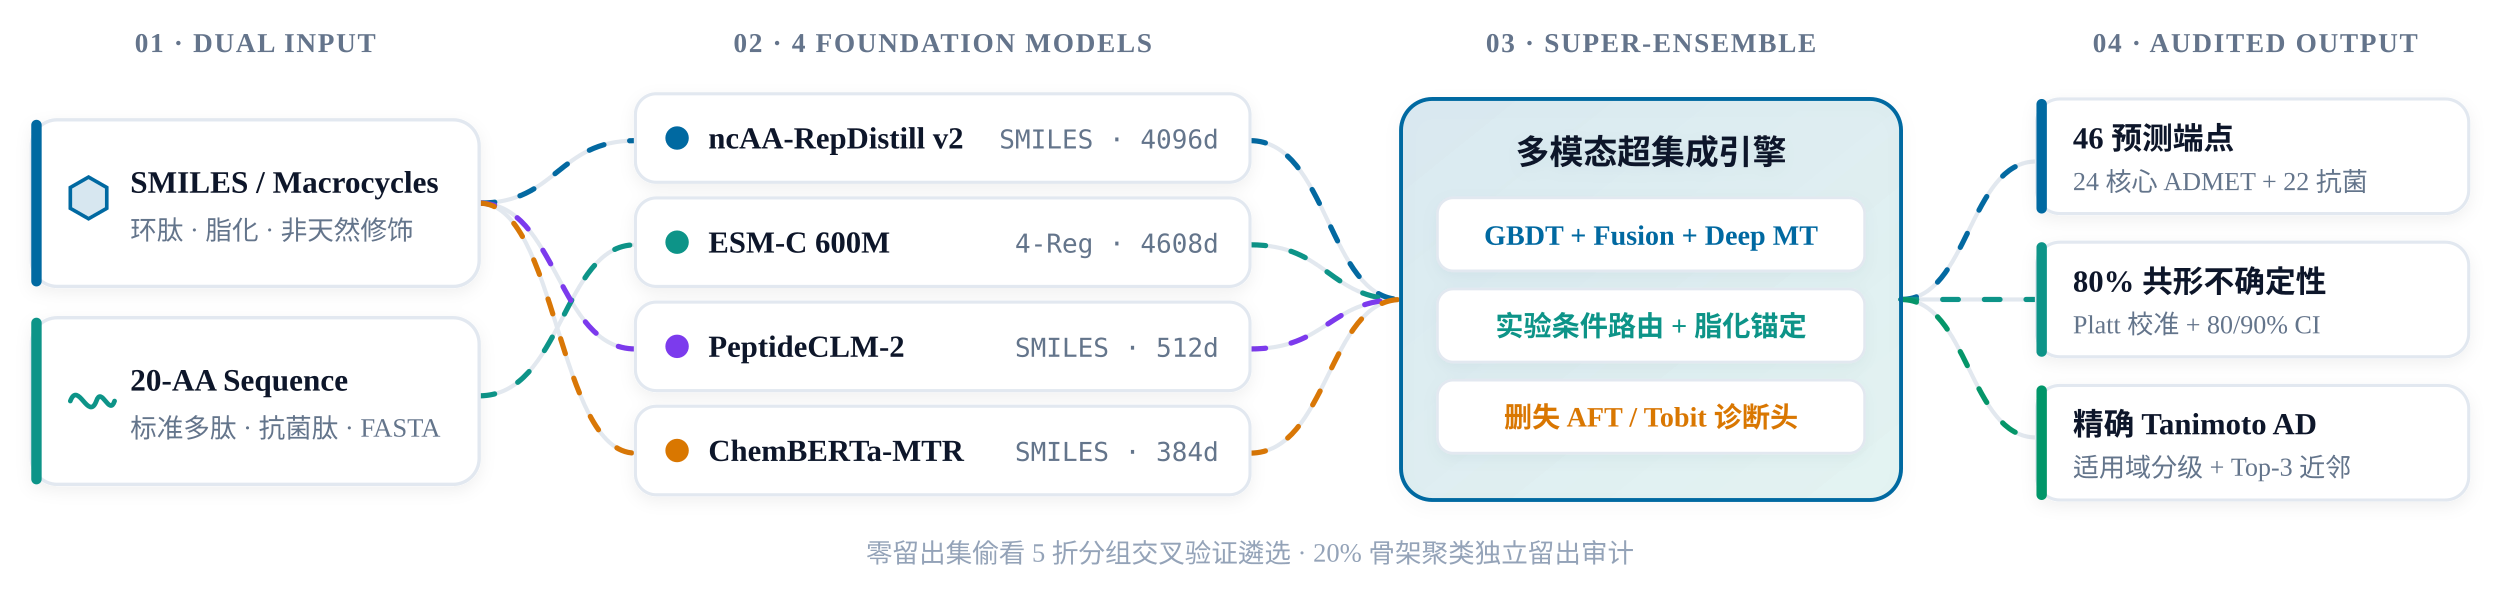
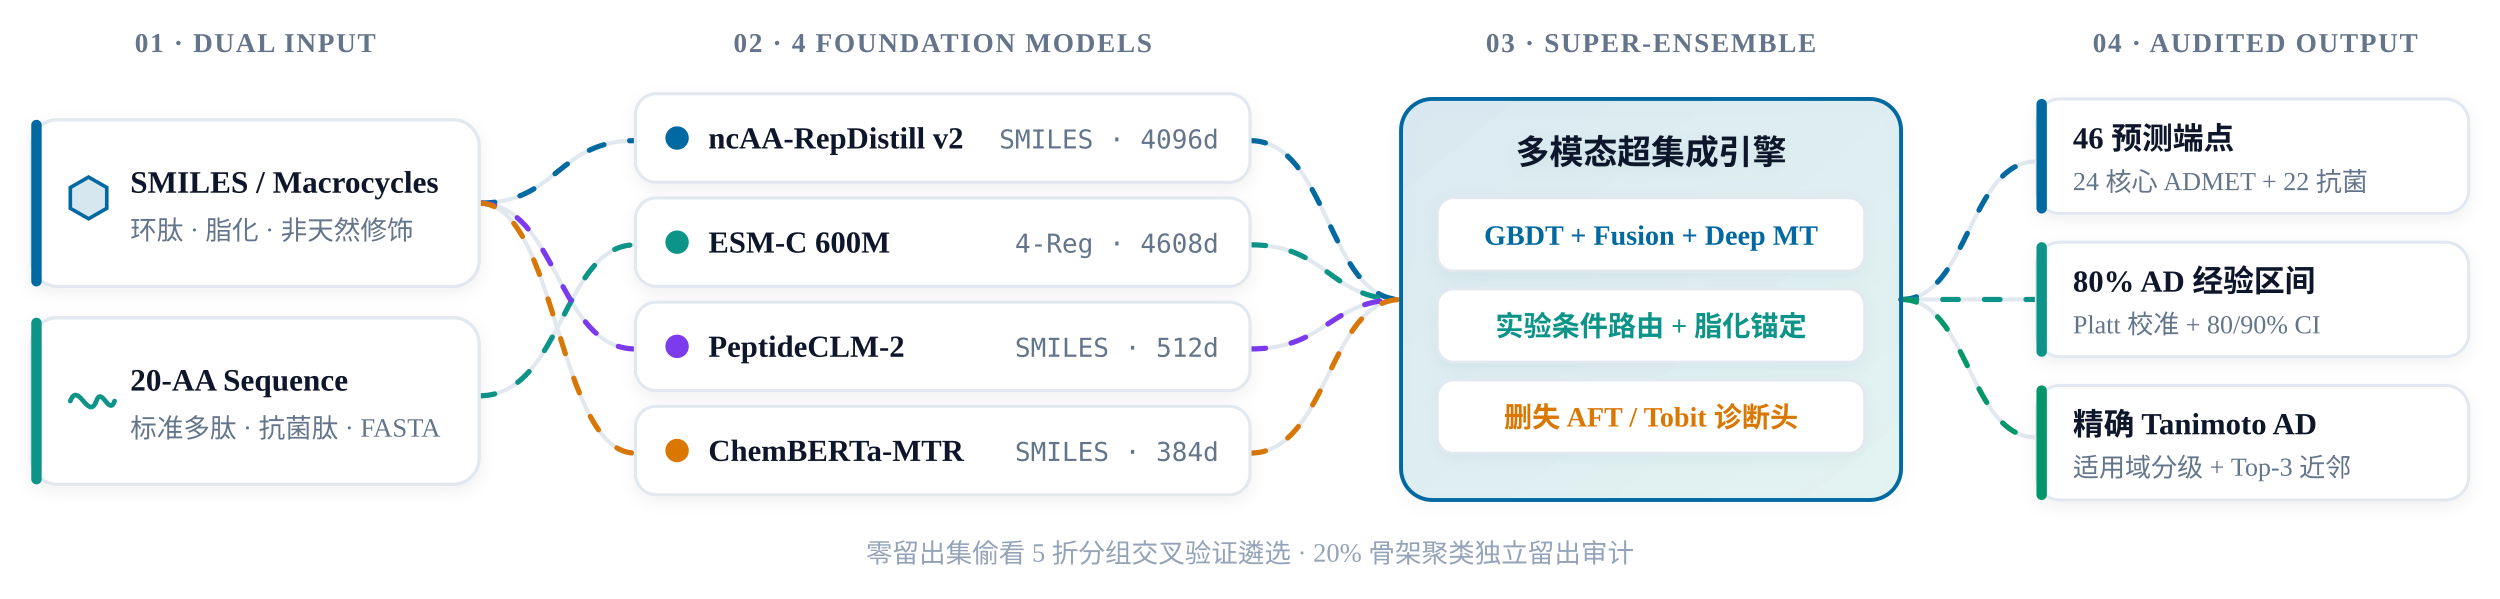
<svg xmlns="http://www.w3.org/2000/svg" viewBox="0 0 960 230" width="960" height="230" role="img" aria-label="4-Foundation-Model Peptide Super-Ensemble Architecture Pipeline" class="arch-flow-svg">
  <defs>
    <linearGradient id="stage3Grad" x1="0%" y1="0%" x2="100%" y2="100%">
      <stop offset="0%" stop-color="var(--cobalt, #0369A1)" stop-opacity="0.14" />
      <stop offset="100%" stop-color="var(--teal, #0D9488)" stop-opacity="0.10" />
    </linearGradient>
    <filter id="nodeShadow" x="-8%" y="-12%" width="116%" height="130%">
      <feDropShadow dx="0" dy="2" stdDeviation="3" flood-color="#0F172A" flood-opacity="0.06" />
    </filter>
  </defs>
  <g font-size="10.5" font-weight="700" letter-spacing="0.06em" fill="var(--ink-muted, #64748B)">
    <text x="98" y="20" text-anchor="middle" data-svg-i18n="arch_s1">01 · DUAL INPUT</text>
    <text x="362" y="20" text-anchor="middle" data-svg-i18n="arch_s2">02 · 4 FOUNDATION MODELS</text>
    <text x="634" y="20" text-anchor="middle" data-svg-i18n="arch_s3">03 · SUPER-ENSEMBLE</text>
    <text x="866" y="20" text-anchor="middle" data-svg-i18n="arch_s4">04 · AUDITED OUTPUT</text>
  </g>
  <g fill="none" stroke="var(--border-strong, #CBD5E1)" stroke-width="1.6" opacity="0.55">
    <path d="M 184 78 C 214 78, 214 54, 244 54" />
    <path d="M 184 78 C 214 78, 214 134, 244 134" />
    <path d="M 184 78 C 214 78, 214 174, 244 174" />
    <path d="M 184 152 C 216 152, 216 94, 244 94" />
    <path d="M 480 54 C 510 54, 510 115, 538 115" />
    <path d="M 480 94 C 510 94, 510 115, 538 115" />
    <path d="M 480 134 C 510 134, 510 115, 538 115" />
    <path d="M 480 174 C 510 174, 510 115, 538 115" />
    <path d="M 730 115 C 756 115, 756 62, 782 62" />
    <path d="M 730 115 L 782 115" />
    <path d="M 730 115 C 756 115, 756 168, 782 168" />
  </g>
  <g fill="none" stroke-width="2" stroke-linecap="round" stroke-dasharray="6 10">
    <path class="flow-pulse" d="M 184 78 C 214 78, 214 54, 244 54" stroke="var(--cobalt, #0369A1)" />
    <path class="flow-pulse flow-delay-1" d="M 184 152 C 216 152, 216 94, 244 94" stroke="var(--teal, #0D9488)" />
    <path class="flow-pulse flow-delay-2" d="M 184 78 C 214 78, 214 134, 244 134" stroke="var(--violet, #7C3AED)" />
    <path class="flow-pulse flow-delay-3" d="M 184 78 C 214 78, 214 174, 244 174" stroke="var(--amber, #D97706)" />
    <path class="flow-pulse flow-delay-1" d="M 480 54 C 510 54, 510 115, 538 115" stroke="var(--cobalt, #0369A1)" />
    <path class="flow-pulse flow-delay-2" d="M 480 94 C 510 94, 510 115, 538 115" stroke="var(--teal, #0D9488)" />
    <path class="flow-pulse flow-delay-3" d="M 480 134 C 510 134, 510 115, 538 115" stroke="var(--violet, #7C3AED)" />
    <path class="flow-pulse" d="M 480 174 C 510 174, 510 115, 538 115" stroke="var(--amber, #D97706)" />
    <path class="flow-pulse flow-delay-2" d="M 730 115 C 756 115, 756 62, 782 62" stroke="var(--cobalt, #0369A1)" />
    <path class="flow-pulse flow-delay-1" d="M 730 115 L 782 115" stroke="var(--teal, #0D9488)" />
    <path class="flow-pulse flow-delay-3" d="M 730 115 C 756 115, 756 168, 782 168" stroke="var(--emerald, #059669)" />
  </g>
  <g filter="url(#nodeShadow)">
    <rect x="12" y="46" width="172" height="64" rx="10" fill="var(--surface, #FFFFFF)" stroke="var(--border, #E2E8F0)" stroke-width="1.3" />
    <rect x="12" y="46" width="4" height="64" rx="2" fill="var(--cobalt, #0369A1)" />
    <polygon points="34,68 41,72 41,80 34,84 27,80 27,72" fill="var(--cobalt, #0369A1)" fill-opacity="0.16" stroke="var(--cobalt, #0369A1)" stroke-width="1.4" />
    <text x="50" y="74" font-size="12" font-weight="700" fill="var(--ink, #0F172A)">SMILES / Macrocycles</text>
    <text x="50" y="92" font-size="10.2" fill="var(--ink-muted, #64748B)" data-svg-i18n="arch_in1">环肽 · 脂化 · 非天然修饰</text>
    <rect x="12" y="122" width="172" height="64" rx="10" fill="var(--surface, #FFFFFF)" stroke="var(--border, #E2E8F0)" stroke-width="1.3" />
    <rect x="12" y="122" width="4" height="64" rx="2" fill="var(--teal, #0D9488)" />
    <path d="M 27 154 C 30 146, 34 162, 37 154 C 39 148, 42 160, 44 154" fill="none" stroke="var(--teal, #0D9488)" stroke-width="1.8" stroke-linecap="round" />
    <text x="50" y="150" font-size="12" font-weight="700" fill="var(--ink, #0F172A)">20-AA Sequence</text>
    <text x="50" y="168" font-size="10.2" fill="var(--ink-muted, #64748B)" data-svg-i18n="arch_in2">标准多肽 · 抗菌肽 · FASTA</text>
  </g>
  <g filter="url(#nodeShadow)">
    <rect x="244" y="36" width="236" height="34" rx="8" fill="var(--surface, #FFFFFF)" stroke="var(--border, #E2E8F0)" stroke-width="1.2" />
    <circle cx="260" cy="53" r="4.5" fill="var(--cobalt, #0369A1)" />
    <text x="272" y="57" font-size="11.8" font-weight="700" fill="var(--ink, #0F172A)">ncAA-RepDistill v2</text>
    <text x="468" y="57" text-anchor="end" font-size="10" font-family="JetBrains Mono, monospace" fill="var(--ink-muted, #64748B)">SMILES · 4096d</text>
    <rect x="244" y="76" width="236" height="34" rx="8" fill="var(--surface, #FFFFFF)" stroke="var(--border, #E2E8F0)" stroke-width="1.2" />
    <circle cx="260" cy="93" r="4.5" fill="var(--teal, #0D9488)" />
    <text x="272" y="97" font-size="11.8" font-weight="700" fill="var(--ink, #0F172A)">ESM-C 600M</text>
    <text x="468" y="97" text-anchor="end" font-size="10" font-family="JetBrains Mono, monospace" fill="var(--ink-muted, #64748B)">4-Reg · 4608d</text>
    <rect x="244" y="116" width="236" height="34" rx="8" fill="var(--surface, #FFFFFF)" stroke="var(--border, #E2E8F0)" stroke-width="1.2" />
    <circle cx="260" cy="133" r="4.5" fill="var(--violet, #7C3AED)" />
    <text x="272" y="137" font-size="11.8" font-weight="700" fill="var(--ink, #0F172A)">PeptideCLM-2</text>
    <text x="468" y="137" text-anchor="end" font-size="10" font-family="JetBrains Mono, monospace" fill="var(--ink-muted, #64748B)">SMILES · 512d</text>
    <rect x="244" y="156" width="236" height="34" rx="8" fill="var(--surface, #FFFFFF)" stroke="var(--border, #E2E8F0)" stroke-width="1.2" />
    <circle cx="260" cy="173" r="4.5" fill="var(--amber, #D97706)" />
    <text x="272" y="177" font-size="11.8" font-weight="700" fill="var(--ink, #0F172A)">ChemBERTa-MTR</text>
    <text x="468" y="177" text-anchor="end" font-size="10" font-family="JetBrains Mono, monospace" fill="var(--ink-muted, #64748B)">SMILES · 384d</text>
  </g>
  <g filter="url(#nodeShadow)">
    <rect x="538" y="38" width="192" height="154" rx="12" fill="url(#stage3Grad)" stroke="var(--cobalt, #0369A1)" stroke-width="1.5" />
    <text x="634" y="63" text-anchor="middle" font-size="13" font-weight="750" fill="var(--ink, #0F172A)" data-svg-i18n="arch_ens_t">多模态超集成引擎</text>
    <rect x="552" y="76" width="164" height="28" rx="6" fill="var(--surface, #FFFFFF)" stroke="var(--border, #E2E8F0)" stroke-width="1" />
    <text x="634" y="94" text-anchor="middle" font-size="10.8" font-weight="600" fill="var(--cobalt, #0369A1)" data-svg-i18n="arch_ens_1">GBDT + Fusion + Deep MT</text>
    <rect x="552" y="111" width="164" height="28" rx="6" fill="var(--surface, #FFFFFF)" stroke="var(--border, #E2E8F0)" stroke-width="1" />
    <text x="634" y="129" text-anchor="middle" font-size="10.8" font-weight="600" fill="var(--teal, #0D9488)" data-svg-i18n="arch_ens_2">实验条件路由 + 脂化锚定</text>
    <rect x="552" y="146" width="164" height="28" rx="6" fill="var(--surface, #FFFFFF)" stroke="var(--border, #E2E8F0)" stroke-width="1" />
    <text x="634" y="164" text-anchor="middle" font-size="10.8" font-weight="600" fill="var(--amber, #D97706)" data-svg-i18n="arch_ens_3">删失 AFT / Tobit 诊断头</text>
  </g>
  <g filter="url(#nodeShadow)">
    <rect x="782" y="38" width="166" height="44" rx="9" fill="var(--surface, #FFFFFF)" stroke="var(--border, #E2E8F0)" stroke-width="1.2" />
    <rect x="782" y="38" width="4" height="44" rx="2" fill="var(--cobalt, #0369A1)" />
    <text x="796" y="57" font-size="11.8" font-weight="700" fill="var(--ink, #0F172A)" data-svg-i18n="arch_out1_t">46 预测端点</text>
    <text x="796" y="73" font-size="10" fill="var(--ink-muted, #64748B)" data-svg-i18n="arch_out1_s">24 核心 ADMET + 22 抗菌</text>
    <rect x="782" y="93" width="166" height="44" rx="9" fill="var(--surface, #FFFFFF)" stroke="var(--border, #E2E8F0)" stroke-width="1.2" />
    <rect x="782" y="93" width="4" height="44" rx="2" fill="var(--teal, #0D9488)" />
-     <text x="796" y="112" font-size="11.8" font-weight="700" fill="var(--ink, #0F172A)" data-svg-i18n="arch_out2_t">80% 共形不确定性</text>
+     <text x="796" y="112" font-size="11.8" font-weight="700" fill="var(--ink, #0F172A)" data-svg-i18n="arch_out2_t">80% AD 经验区间</text>
    <text x="796" y="128" font-size="10" fill="var(--ink-muted, #64748B)" data-svg-i18n="arch_out2_s">Platt 校准 + 80/90% CI</text>
    <rect x="782" y="148" width="166" height="44" rx="9" fill="var(--surface, #FFFFFF)" stroke="var(--border, #E2E8F0)" stroke-width="1.2" />
    <rect x="782" y="148" width="4" height="44" rx="2" fill="var(--emerald, #059669)" />
    <text x="796" y="167" font-size="11.8" font-weight="700" fill="var(--ink, #0F172A)" data-svg-i18n="arch_out3_t">精确 Tanimoto AD</text>
    <text x="796" y="183" font-size="10" fill="var(--ink-muted, #64748B)" data-svg-i18n="arch_out3_s">适用域分级 + Top-3 近邻</text>
  </g>
  <text x="480" y="216" text-anchor="middle" font-size="10.2" fill="var(--ink-faint, #94A3B8)" data-svg-i18n="arch_foot">零留出集偷看 5 折分组交叉验证遴选 · 20% 骨架聚类独立留出审计</text>
</svg>
